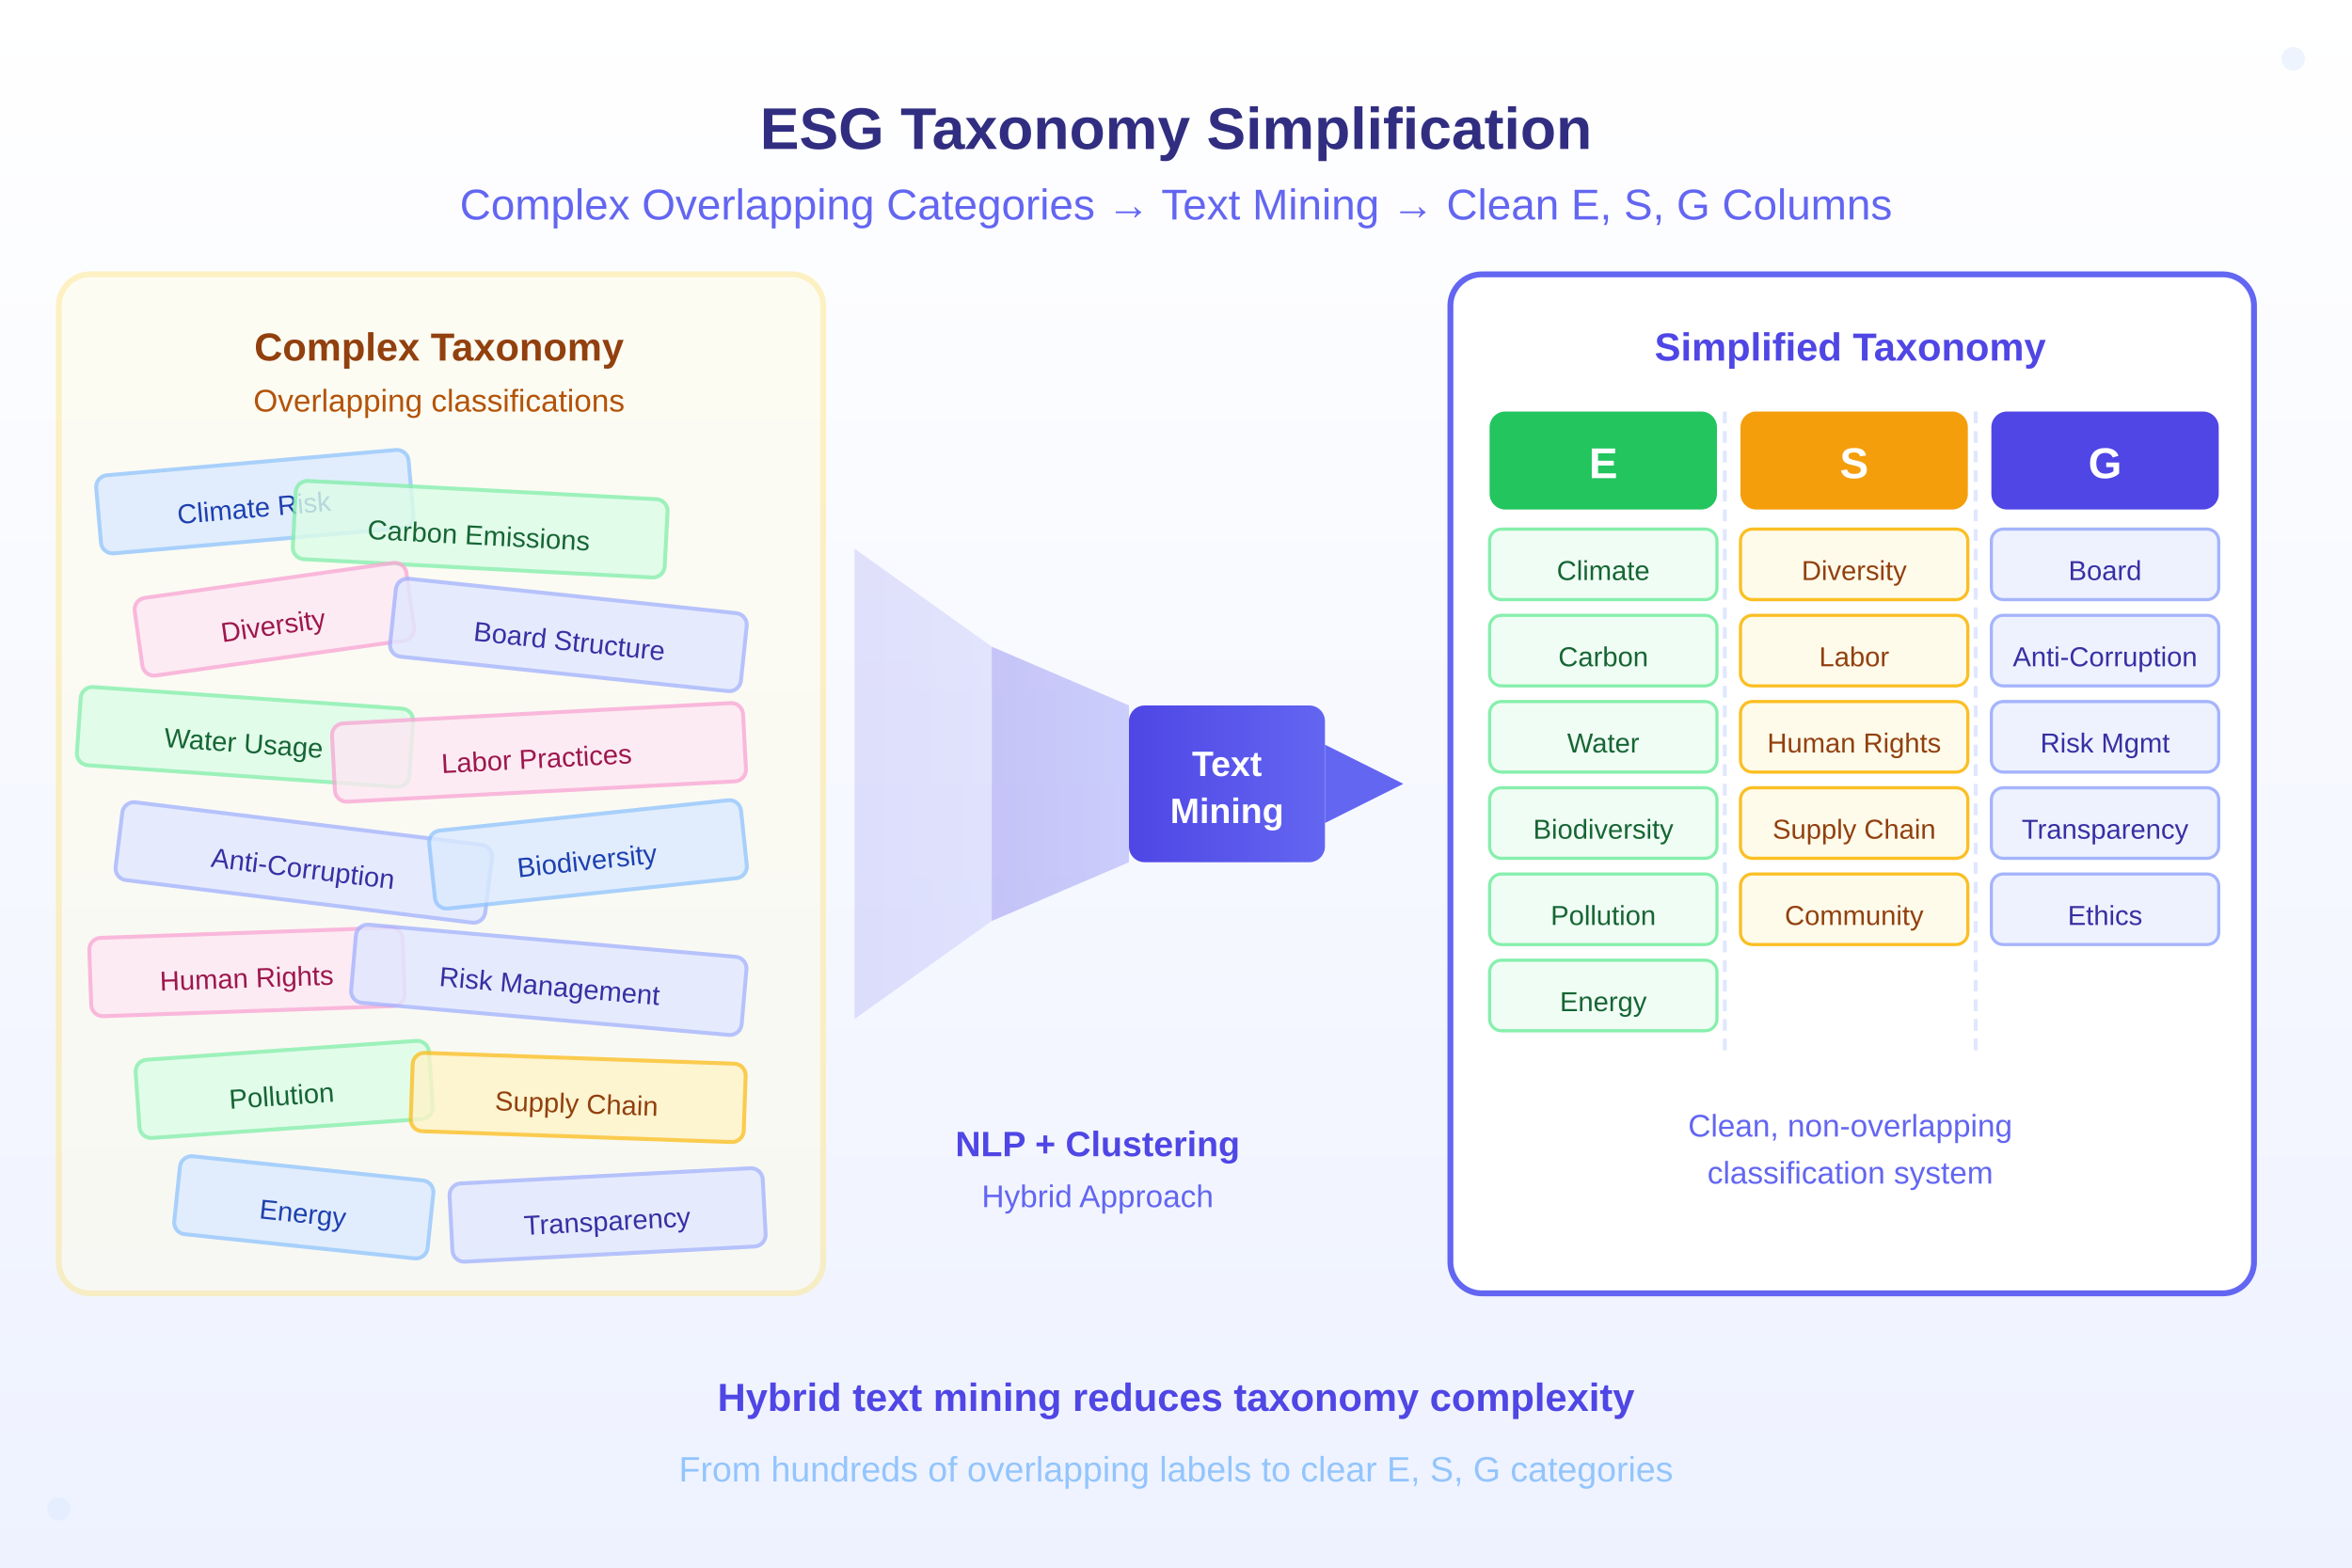
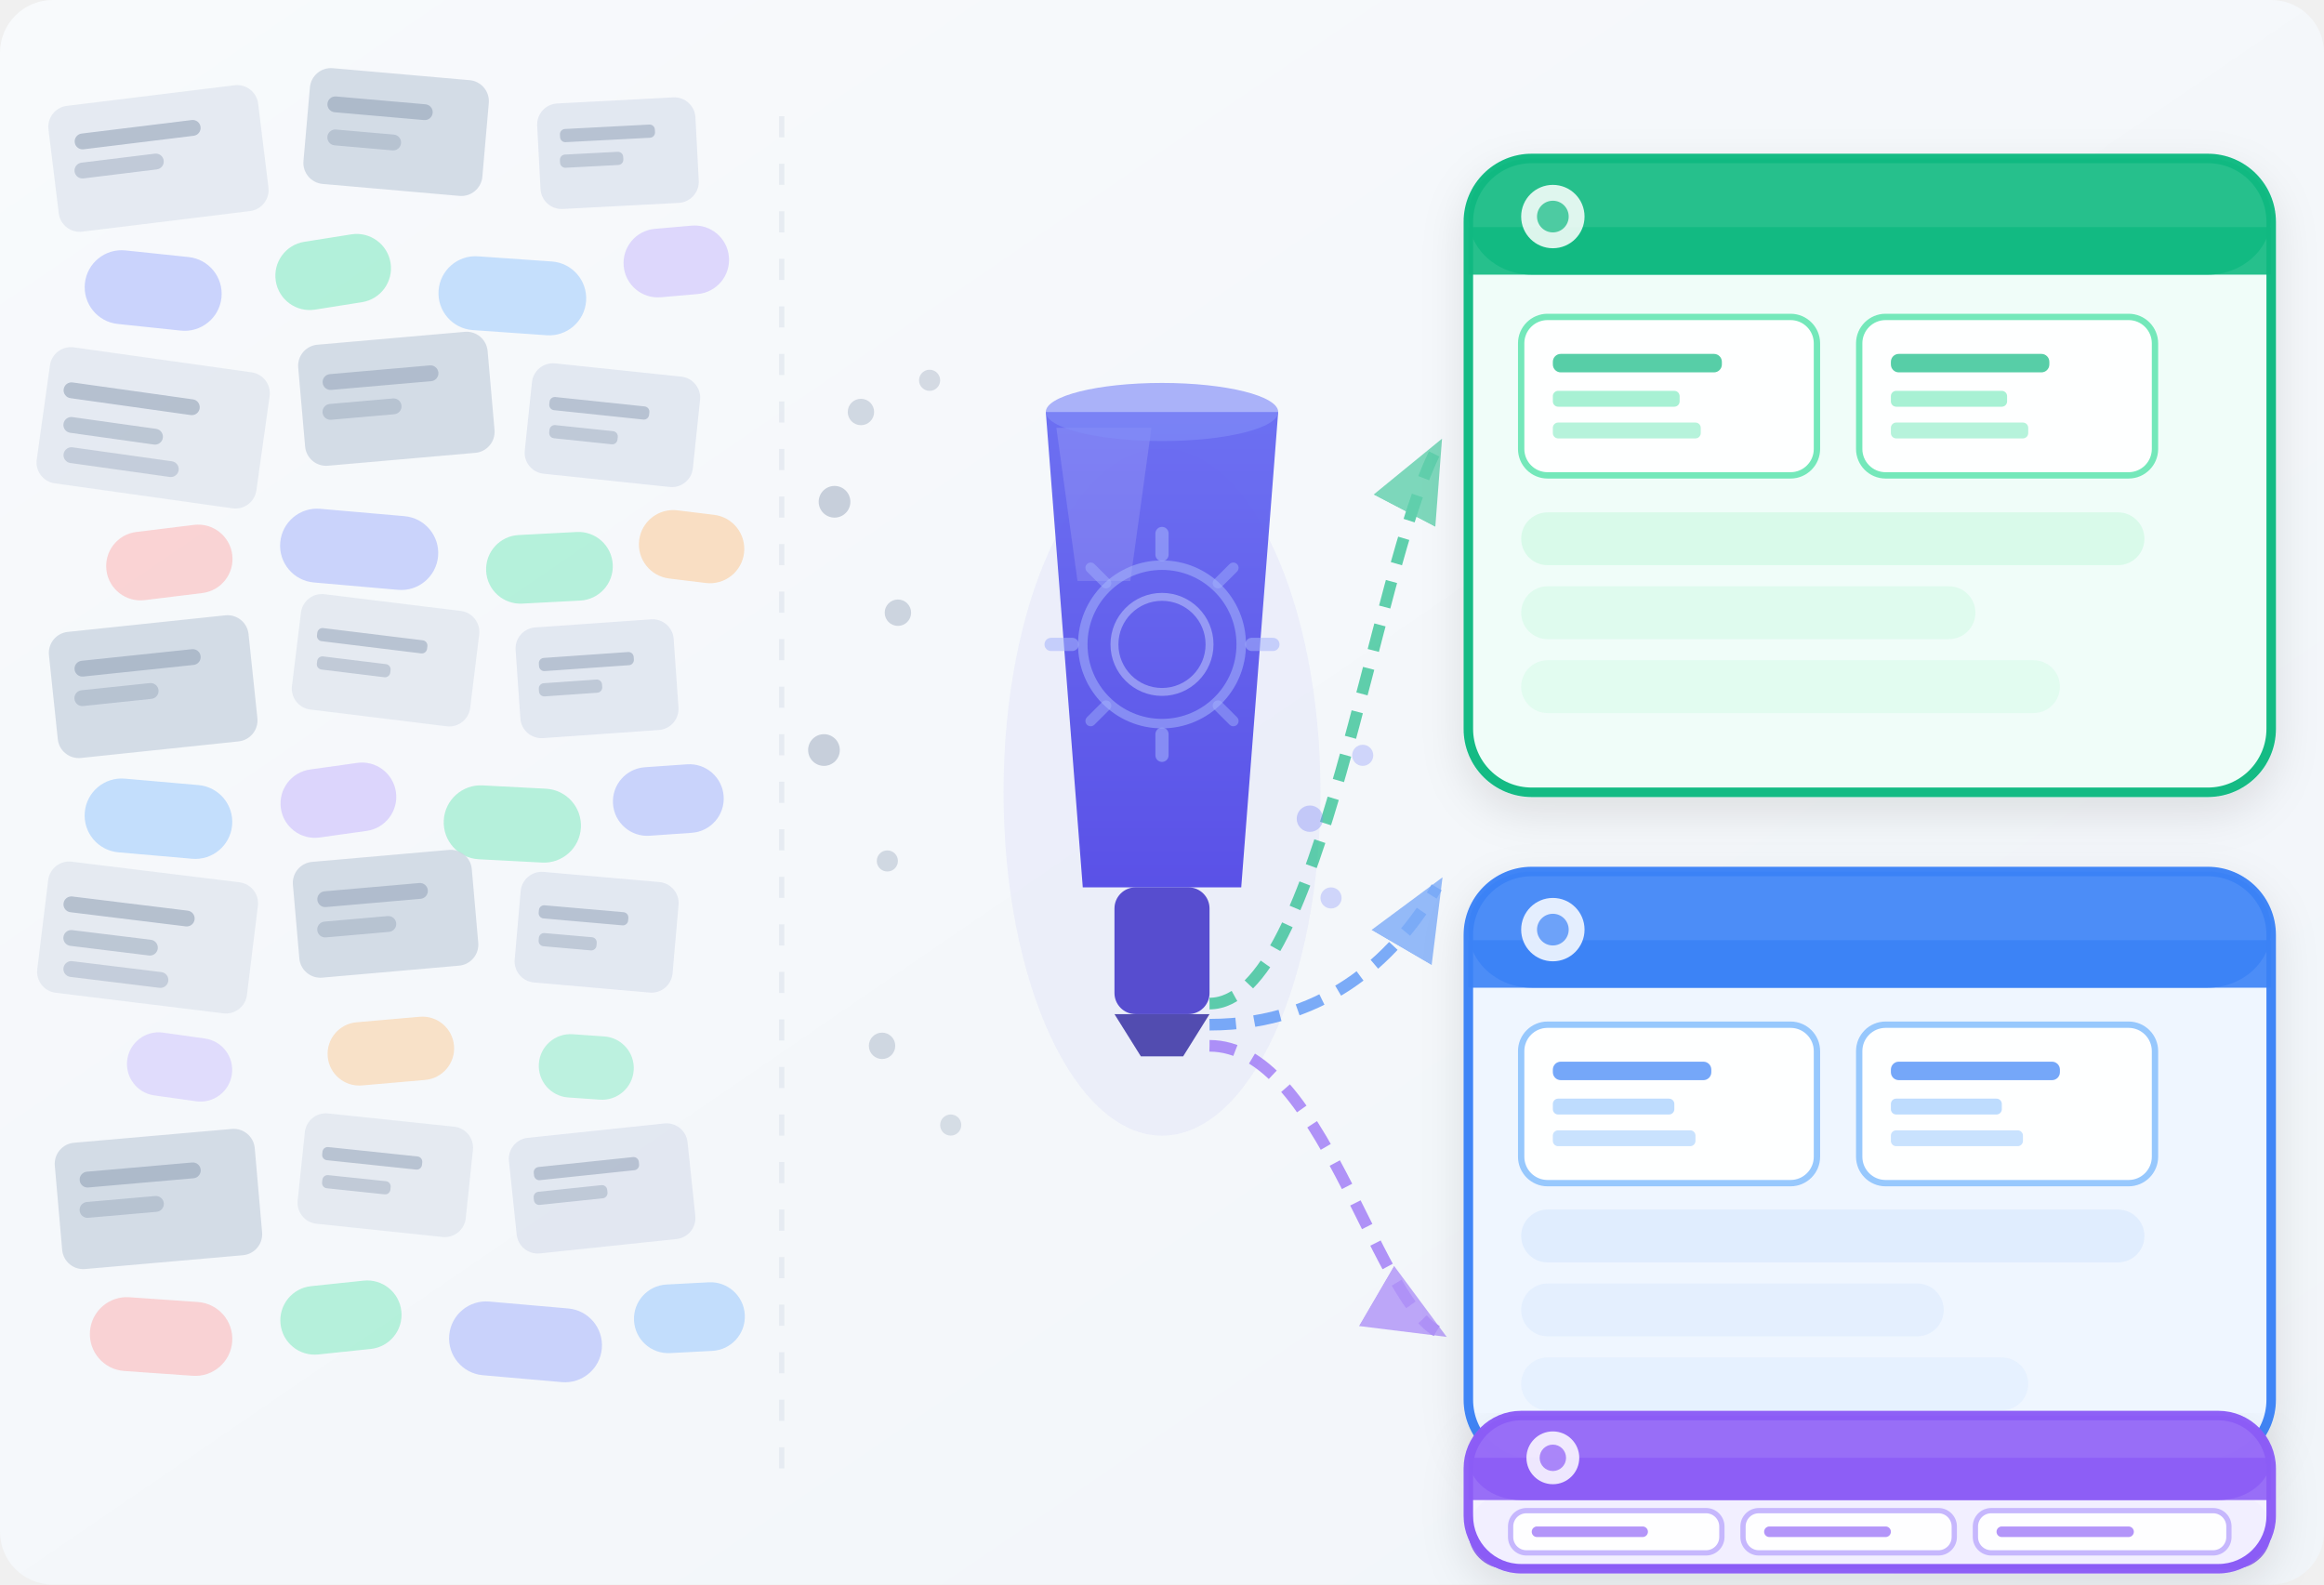
- <svg xmlns="http://www.w3.org/2000/svg" viewBox="0 0 600 400">
+ <svg xmlns="http://www.w3.org/2000/svg" viewBox="0 0 440 300" width="440" height="300">
  <defs>
-     <linearGradient id="bg" x1="0" y1="0" x2="0" y2="1">
-       <stop offset="0%" stop-color="#ffffff" />
-       <stop offset="100%" stop-color="#eef2ff" />
+     <linearGradient id="bgGrad" x1="0%" y1="0%" x2="100%" y2="100%">
+       <stop offset="0%" style="stop-color:#f8fafc;stop-opacity:1" />
+       <stop offset="100%" style="stop-color:#f1f5f9;stop-opacity:1" />
    </linearGradient>
-     <linearGradient id="funnel" x1="0" y1="0" x2="1" y2="0">
-       <stop offset="0%" stop-color="#4f46e5" />
-       <stop offset="100%" stop-color="#6366f1" />
+     <linearGradient id="funnelGrad" x1="0%" y1="0%" x2="0%" y2="100%">
+       <stop offset="0%" style="stop-color:#6366f1;stop-opacity:1" />
+       <stop offset="100%" style="stop-color:#4f46e5;stop-opacity:1" />
    </linearGradient>
+     <filter id="clusterShadow" x="-12%" y="-12%" width="124%" height="124%">
+       <feDropShadow dx="0" dy="3" stdDeviation="4" flood-color="#0000001a" />
+     </filter>
+     <filter id="funnelGlow" x="-30%" y="-20%" width="160%" height="140%">
+       <feGaussianBlur stdDeviation="3" result="blur" />
+       <feComposite in="SourceGraphic" in2="blur" operator="over" />
+     </filter>
+     <marker id="arrowGreen" markerWidth="8" markerHeight="8" refX="6" refY="4" orient="auto">
+       <polygon points="0 1, 7 4, 0 7" fill="#10b981" opacity="0.8" />
+     </marker>
+     <marker id="arrowBlue" markerWidth="8" markerHeight="8" refX="6" refY="4" orient="auto">
+       <polygon points="0 1, 7 4, 0 7" fill="#3b82f6" opacity="0.8" />
+     </marker>
+     <marker id="arrowPurple" markerWidth="8" markerHeight="8" refX="6" refY="4" orient="auto">
+       <polygon points="0 1, 7 4, 0 7" fill="#8b5cf6" opacity="0.8" />
+     </marker>
  </defs>
-   <rect width="600" height="400" fill="url(#bg)" />
-   <text x="300" y="38" font-family="Arial, sans-serif" font-size="15" fill="#312e81" text-anchor="middle" font-weight="bold">ESG Taxonomy Simplification</text>
-   <text x="300" y="56" font-family="Arial, sans-serif" font-size="11" fill="#6366f1" text-anchor="middle">Complex Overlapping Categories → Text Mining → Clean E, S, G Columns</text>
-   <g transform="translate(15, 70)">
-     <rect x="0" y="0" width="195" height="260" rx="8" fill="#fefce8" stroke="#fde68a" stroke-width="1.5" opacity="0.5" />
-     <text x="97" y="22" font-family="Arial, sans-serif" font-size="10" fill="#92400e" text-anchor="middle" font-weight="bold">Complex Taxonomy</text>
-     <text x="97" y="35" font-family="Arial, sans-serif" font-size="8" fill="#b45309" text-anchor="middle">Overlapping classifications</text>
-     <rect x="10" y="48" width="80" height="20" rx="3" fill="#dbeafe" stroke="#93c5fd" stroke-width="1" transform="rotate(-5 50 58)" opacity="0.8" />
-     <text x="50" y="62" font-family="Arial, sans-serif" font-size="7" fill="#1e40af" text-anchor="middle" transform="rotate(-5 50 62)">Climate Risk</text>
-     <rect x="60" y="55" width="95" height="20" rx="3" fill="#dcfce7" stroke="#86efac" stroke-width="1" transform="rotate(3 107 65)" opacity="0.8" />
-     <text x="107" y="69" font-family="Arial, sans-serif" font-size="7" fill="#166534" text-anchor="middle" transform="rotate(3 107 69)">Carbon Emissions</text>
-     <rect x="20" y="78" width="70" height="20" rx="3" fill="#fce7f3" stroke="#f9a8d4" stroke-width="1" transform="rotate(-8 55 88)" opacity="0.8" />
-     <text x="55" y="92" font-family="Arial, sans-serif" font-size="7" fill="#9d174d" text-anchor="middle" transform="rotate(-8 55 92)">Diversity</text>
-     <rect x="85" y="82" width="90" height="20" rx="3" fill="#e0e7ff" stroke="#a5b4fc" stroke-width="1" transform="rotate(6 130 92)" opacity="0.8" />
-     <text x="130" y="96" font-family="Arial, sans-serif" font-size="7" fill="#3730a3" text-anchor="middle" transform="rotate(6 130 96)">Board Structure</text>
-     <rect x="5" y="108" width="85" height="20" rx="3" fill="#dcfce7" stroke="#86efac" stroke-width="1" transform="rotate(4 47 118)" opacity="0.8" />
-     <text x="47" y="122" font-family="Arial, sans-serif" font-size="7" fill="#166534" text-anchor="middle" transform="rotate(4 47 122)">Water Usage</text>
-     <rect x="70" y="112" width="105" height="20" rx="3" fill="#fce7f3" stroke="#f9a8d4" stroke-width="1" transform="rotate(-3 122 122)" opacity="0.8" />
-     <text x="122" y="126" font-family="Arial, sans-serif" font-size="7" fill="#9d174d" text-anchor="middle" transform="rotate(-3 122 126)">Labor Practices</text>
-     <rect x="15" y="140" width="95" height="20" rx="3" fill="#e0e7ff" stroke="#a5b4fc" stroke-width="1" transform="rotate(7 62 150)" opacity="0.8" />
-     <text x="62" y="154" font-family="Arial, sans-serif" font-size="7" fill="#3730a3" text-anchor="middle" transform="rotate(7 62 154)">Anti-Corruption</text>
-     <rect x="95" y="138" width="80" height="20" rx="3" fill="#dbeafe" stroke="#93c5fd" stroke-width="1" transform="rotate(-6 135 148)" opacity="0.8" />
-     <text x="135" y="152" font-family="Arial, sans-serif" font-size="7" fill="#1e40af" text-anchor="middle" transform="rotate(-6 135 152)">Biodiversity</text>
-     <rect x="8" y="168" width="80" height="20" rx="3" fill="#fce7f3" stroke="#f9a8d4" stroke-width="1" transform="rotate(-2 48 178)" opacity="0.8" />
-     <text x="48" y="182" font-family="Arial, sans-serif" font-size="7" fill="#9d174d" text-anchor="middle" transform="rotate(-2 48 182)">Human Rights</text>
-     <rect x="75" y="170" width="100" height="20" rx="3" fill="#e0e7ff" stroke="#a5b4fc" stroke-width="1" transform="rotate(5 125 180)" opacity="0.8" />
-     <text x="125" y="184" font-family="Arial, sans-serif" font-size="7" fill="#3730a3" text-anchor="middle" transform="rotate(5 125 184)">Risk Management</text>
-     <rect x="20" y="198" width="75" height="20" rx="3" fill="#dcfce7" stroke="#86efac" stroke-width="1" transform="rotate(-4 57 208)" opacity="0.8" />
-     <text x="57" y="212" font-family="Arial, sans-serif" font-size="7" fill="#166534" text-anchor="middle" transform="rotate(-4 57 212)">Pollution</text>
-     <rect x="90" y="200" width="85" height="20" rx="3" fill="#fef3c7" stroke="#fbbf24" stroke-width="1" transform="rotate(2 132 210)" opacity="0.8" />
-     <text x="132" y="214" font-family="Arial, sans-serif" font-size="7" fill="#92400e" text-anchor="middle" transform="rotate(2 132 214)">Supply Chain</text>
-     <rect x="30" y="228" width="65" height="20" rx="3" fill="#dbeafe" stroke="#93c5fd" stroke-width="1" transform="rotate(6 62 238)" opacity="0.8" />
-     <text x="62" y="242" font-family="Arial, sans-serif" font-size="7" fill="#1e40af" text-anchor="middle" transform="rotate(6 62 242)">Energy</text>
-     <rect x="100" y="230" width="80" height="20" rx="3" fill="#e0e7ff" stroke="#a5b4fc" stroke-width="1" transform="rotate(-3 140 240)" opacity="0.8" />
-     <text x="140" y="244" font-family="Arial, sans-serif" font-size="7" fill="#3730a3" text-anchor="middle" transform="rotate(-3 140 244)">Transparency</text>
-   </g>
-   <g transform="translate(218, 130)">
-     <polygon points="0,10 0,130 35,105 35,35" fill="url(#funnel)" opacity="0.15" />
-     <polygon points="35,35 35,105 70,90 70,50" fill="url(#funnel)" opacity="0.3" />
-     <rect x="70" y="50" width="50" height="40" rx="4" fill="url(#funnel)" />
-     <text x="95" y="68" font-family="Arial, sans-serif" font-size="9" fill="#ffffff" text-anchor="middle" font-weight="bold">Text</text>
-     <text x="95" y="80" font-family="Arial, sans-serif" font-size="9" fill="#ffffff" text-anchor="middle" font-weight="bold">Mining</text>
-     <polygon points="120,60 120,80 140,70" fill="#6366f1" />
-   </g>
-   <text x="280" y="295" font-family="Arial, sans-serif" font-size="9" fill="#4f46e5" text-anchor="middle" font-weight="600">NLP + Clustering</text>
-   <text x="280" y="308" font-family="Arial, sans-serif" font-size="8" fill="#6366f1" text-anchor="middle">Hybrid Approach</text>
-   <g transform="translate(370, 70)">
-     <rect x="0" y="0" width="205" height="260" rx="8" fill="#ffffff" stroke="#6366f1" stroke-width="1.5" />
-     <text x="102" y="22" font-family="Arial, sans-serif" font-size="10" fill="#4f46e5" text-anchor="middle" font-weight="bold">Simplified Taxonomy</text>
-     <rect x="10" y="35" width="58" height="25" rx="4" fill="#22c55e" />
-     <text x="39" y="52" font-family="Arial, sans-serif" font-size="11" fill="#ffffff" text-anchor="middle" font-weight="bold">E</text>
-     <rect x="10" y="65" width="58" height="18" rx="3" fill="#f0fdf4" stroke="#86efac" stroke-width="0.8" />
-     <text x="39" y="78" font-family="Arial, sans-serif" font-size="7" fill="#166534" text-anchor="middle">Climate</text>
-     <rect x="10" y="87" width="58" height="18" rx="3" fill="#f0fdf4" stroke="#86efac" stroke-width="0.8" />
-     <text x="39" y="100" font-family="Arial, sans-serif" font-size="7" fill="#166534" text-anchor="middle">Carbon</text>
-     <rect x="10" y="109" width="58" height="18" rx="3" fill="#f0fdf4" stroke="#86efac" stroke-width="0.8" />
-     <text x="39" y="122" font-family="Arial, sans-serif" font-size="7" fill="#166534" text-anchor="middle">Water</text>
-     <rect x="10" y="131" width="58" height="18" rx="3" fill="#f0fdf4" stroke="#86efac" stroke-width="0.8" />
-     <text x="39" y="144" font-family="Arial, sans-serif" font-size="7" fill="#166534" text-anchor="middle">Biodiversity</text>
-     <rect x="10" y="153" width="58" height="18" rx="3" fill="#f0fdf4" stroke="#86efac" stroke-width="0.8" />
-     <text x="39" y="166" font-family="Arial, sans-serif" font-size="7" fill="#166534" text-anchor="middle">Pollution</text>
-     <rect x="10" y="175" width="58" height="18" rx="3" fill="#f0fdf4" stroke="#86efac" stroke-width="0.8" />
-     <text x="39" y="188" font-family="Arial, sans-serif" font-size="7" fill="#166534" text-anchor="middle">Energy</text>
-     <rect x="74" y="35" width="58" height="25" rx="4" fill="#f59e0b" />
-     <text x="103" y="52" font-family="Arial, sans-serif" font-size="11" fill="#ffffff" text-anchor="middle" font-weight="bold">S</text>
-     <rect x="74" y="65" width="58" height="18" rx="3" fill="#fffbeb" stroke="#fbbf24" stroke-width="0.8" />
-     <text x="103" y="78" font-family="Arial, sans-serif" font-size="7" fill="#92400e" text-anchor="middle">Diversity</text>
-     <rect x="74" y="87" width="58" height="18" rx="3" fill="#fffbeb" stroke="#fbbf24" stroke-width="0.8" />
-     <text x="103" y="100" font-family="Arial, sans-serif" font-size="7" fill="#92400e" text-anchor="middle">Labor</text>
-     <rect x="74" y="109" width="58" height="18" rx="3" fill="#fffbeb" stroke="#fbbf24" stroke-width="0.8" />
-     <text x="103" y="122" font-family="Arial, sans-serif" font-size="7" fill="#92400e" text-anchor="middle">Human Rights</text>
-     <rect x="74" y="131" width="58" height="18" rx="3" fill="#fffbeb" stroke="#fbbf24" stroke-width="0.8" />
-     <text x="103" y="144" font-family="Arial, sans-serif" font-size="7" fill="#92400e" text-anchor="middle">Supply Chain</text>
-     <rect x="74" y="153" width="58" height="18" rx="3" fill="#fffbeb" stroke="#fbbf24" stroke-width="0.8" />
-     <text x="103" y="166" font-family="Arial, sans-serif" font-size="7" fill="#92400e" text-anchor="middle">Community</text>
-     <rect x="138" y="35" width="58" height="25" rx="4" fill="#4f46e5" />
-     <text x="167" y="52" font-family="Arial, sans-serif" font-size="11" fill="#ffffff" text-anchor="middle" font-weight="bold">G</text>
-     <rect x="138" y="65" width="58" height="18" rx="3" fill="#eef2ff" stroke="#a5b4fc" stroke-width="0.8" />
-     <text x="167" y="78" font-family="Arial, sans-serif" font-size="7" fill="#3730a3" text-anchor="middle">Board</text>
-     <rect x="138" y="87" width="58" height="18" rx="3" fill="#eef2ff" stroke="#a5b4fc" stroke-width="0.8" />
-     <text x="167" y="100" font-family="Arial, sans-serif" font-size="7" fill="#3730a3" text-anchor="middle">Anti-Corruption</text>
-     <rect x="138" y="109" width="58" height="18" rx="3" fill="#eef2ff" stroke="#a5b4fc" stroke-width="0.8" />
-     <text x="167" y="122" font-family="Arial, sans-serif" font-size="7" fill="#3730a3" text-anchor="middle">Risk Mgmt</text>
-     <rect x="138" y="131" width="58" height="18" rx="3" fill="#eef2ff" stroke="#a5b4fc" stroke-width="0.8" />
-     <text x="167" y="144" font-family="Arial, sans-serif" font-size="7" fill="#3730a3" text-anchor="middle">Transparency</text>
-     <rect x="138" y="153" width="58" height="18" rx="3" fill="#eef2ff" stroke="#a5b4fc" stroke-width="0.8" />
-     <text x="167" y="166" font-family="Arial, sans-serif" font-size="7" fill="#3730a3" text-anchor="middle">Ethics</text>
-     <line x1="70" y1="35" x2="70" y2="200" stroke="#e0e7ff" stroke-width="1" stroke-dasharray="3,2" />
-     <line x1="134" y1="35" x2="134" y2="200" stroke="#e0e7ff" stroke-width="1" stroke-dasharray="3,2" />
-     <text x="102" y="220" font-family="Arial, sans-serif" font-size="8" fill="#6366f1" text-anchor="middle">Clean, non-overlapping</text>
-     <text x="102" y="232" font-family="Arial, sans-serif" font-size="8" fill="#6366f1" text-anchor="middle">classification system</text>
-   </g>
-   <text x="300" y="360" font-family="Arial, sans-serif" font-size="10" fill="#4f46e5" text-anchor="middle" font-weight="600">Hybrid text mining reduces taxonomy complexity</text>
-   <text x="300" y="378" font-family="Arial, sans-serif" font-size="9" fill="#93c5fd" text-anchor="middle">From hundreds of overlapping labels to clear E, S, G categories</text>
-   <circle cx="15" cy="385" r="3" fill="#dbeafe" opacity="0.5" />
-   <circle cx="585" cy="15" r="3" fill="#dbeafe" opacity="0.5" />
+   <rect width="440" height="300" fill="url(#bgGrad)" rx="10" />
+   <rect x="10" y="18" width="40" height="24" rx="4" fill="#e2e8f0" opacity="0.85" transform="rotate(-7,30,30)" />
+   <rect x="14" y="24" width="24" height="3" rx="1.5" fill="#94a3b8" opacity="0.6" transform="rotate(-7,26,25)" />
+   <rect x="14" y="30" width="17" height="3" rx="1.5" fill="#94a3b8" opacity="0.45" transform="rotate(-7,22,31)" />
+   <rect x="58" y="14" width="34" height="22" rx="4" fill="#cbd5e1" opacity="0.8" transform="rotate(5,75,25)" />
+   <rect x="62" y="19" width="20" height="3" rx="1.5" fill="#94a3b8" opacity="0.6" transform="rotate(5,72,20)" />
+   <rect x="62" y="25" width="14" height="3" rx="1.5" fill="#94a3b8" opacity="0.45" transform="rotate(5,69,26)" />
+   <rect x="102" y="19" width="30" height="20" rx="4" fill="#dde3ef" opacity="0.8" transform="rotate(-3,117,29)" />
+   <rect x="106" y="24" width="18" height="2.5" rx="1" fill="#94a3b8" opacity="0.55" transform="rotate(-3,115,25)" />
+   <rect x="106" y="29" width="12" height="2.5" rx="1" fill="#94a3b8" opacity="0.45" transform="rotate(-3,112,30)" />
+   <rect x="16" y="48" width="26" height="14" rx="7" fill="#a5b4fc" opacity="0.55" transform="rotate(6,29,55)" />
+   <rect x="52" y="45" width="22" height="13" rx="6.5" fill="#6ee7b7" opacity="0.5" transform="rotate(-9,63,51)" />
+   <rect x="83" y="49" width="28" height="14" rx="7" fill="#93c5fd" opacity="0.5" transform="rotate(4,97,56)" />
+   <rect x="118" y="43" width="20" height="13" rx="6.5" fill="#c4b5fd" opacity="0.5" transform="rotate(-5,128,49)" />
+   <rect x="8" y="68" width="42" height="26" rx="4" fill="#e2e8f0" opacity="0.85" transform="rotate(8,29,81)" />
+   <rect x="12" y="74" width="26" height="3" rx="1.5" fill="#94a3b8" opacity="0.6" transform="rotate(8,25,75)" />
+   <rect x="12" y="80" width="19" height="3" rx="1.5" fill="#94a3b8" opacity="0.5" transform="rotate(8,21,81)" />
+   <rect x="12" y="86" width="22" height="3" rx="1.5" fill="#94a3b8" opacity="0.4" transform="rotate(8,23,87)" />
+   <rect x="57" y="64" width="36" height="23" rx="4" fill="#cbd5e1" opacity="0.8" transform="rotate(-5,75,75)" />
+   <rect x="61" y="70" width="22" height="3" rx="1.5" fill="#94a3b8" opacity="0.55" transform="rotate(-5,72,71)" />
+   <rect x="61" y="76" width="15" height="3" rx="1.5" fill="#94a3b8" opacity="0.45" transform="rotate(-5,68,77)" />
+   <rect x="100" y="70" width="32" height="21" rx="4" fill="#dde3ef" opacity="0.8" transform="rotate(6,116,80)" />
+   <rect x="104" y="76" width="19" height="2.5" rx="1" fill="#94a3b8" opacity="0.55" transform="rotate(6,113,77)" />
+   <rect x="104" y="81" width="13" height="2.5" rx="1" fill="#94a3b8" opacity="0.45" transform="rotate(6,110,82)" />
+   <rect x="20" y="100" width="24" height="13" rx="6.5" fill="#fca5a5" opacity="0.45" transform="rotate(-7,32,106)" />
+   <rect x="53" y="97" width="30" height="14" rx="7" fill="#a5b4fc" opacity="0.55" transform="rotate(5,68,104)" />
+   <rect x="92" y="101" width="24" height="13" rx="6.5" fill="#6ee7b7" opacity="0.48" transform="rotate(-3,104,107)" />
+   <rect x="121" y="97" width="20" height="13" rx="6.5" fill="#fdba74" opacity="0.42" transform="rotate(7,131,103)" />
+   <rect x="10" y="118" width="38" height="24" rx="4" fill="#cbd5e1" opacity="0.8" transform="rotate(-6,29,130)" />
+   <rect x="14" y="124" width="24" height="3" rx="1.5" fill="#94a3b8" opacity="0.6" transform="rotate(-6,26,125)" />
+   <rect x="14" y="130" width="16" height="3" rx="1.5" fill="#94a3b8" opacity="0.45" transform="rotate(-6,22,131)" />
+   <rect x="56" y="114" width="34" height="22" rx="4" fill="#e2e8f0" opacity="0.85" transform="rotate(7,73,125)" />
+   <rect x="60" y="120" width="21" height="2.5" rx="1" fill="#94a3b8" opacity="0.55" transform="rotate(7,70,121)" />
+   <rect x="60" y="125" width="14" height="2.5" rx="1" fill="#94a3b8" opacity="0.45" transform="rotate(7,67,126)" />
+   <rect x="98" y="118" width="30" height="21" rx="4" fill="#dde3ef" opacity="0.8" transform="rotate(-4,113,128)" />
+   <rect x="102" y="124" width="18" height="2.5" rx="1" fill="#94a3b8" opacity="0.55" transform="rotate(-4,111,125)" />
+   <rect x="102" y="129" width="12" height="2.5" rx="1" fill="#94a3b8" opacity="0.45" transform="rotate(-4,108,130)" />
+   <rect x="16" y="148" width="28" height="14" rx="7" fill="#93c5fd" opacity="0.52" transform="rotate(5,30,155)" />
+   <rect x="53" y="145" width="22" height="13" rx="6.5" fill="#c4b5fd" opacity="0.52" transform="rotate(-8,64,151)" />
+   <rect x="84" y="149" width="26" height="14" rx="7" fill="#6ee7b7" opacity="0.48" transform="rotate(3,97,156)" />
+   <rect x="116" y="145" width="21" height="13" rx="6.5" fill="#a5b4fc" opacity="0.55" transform="rotate(-4,126,151)" />
+   <rect x="8" y="165" width="40" height="25" rx="4" fill="#e2e8f0" opacity="0.85" transform="rotate(7,28,177)" />
+   <rect x="12" y="171" width="25" height="3" rx="1.5" fill="#94a3b8" opacity="0.6" transform="rotate(7,24,172)" />
+   <rect x="12" y="177" width="18" height="3" rx="1.5" fill="#94a3b8" opacity="0.5" transform="rotate(7,21,178)" />
+   <rect x="12" y="183" width="20" height="3" rx="1.5" fill="#94a3b8" opacity="0.4" transform="rotate(7,22,184)" />
+   <rect x="56" y="162" width="34" height="22" rx="4" fill="#cbd5e1" opacity="0.8" transform="rotate(-5,73,173)" />
+   <rect x="60" y="168" width="21" height="3" rx="1.5" fill="#94a3b8" opacity="0.55" transform="rotate(-5,70,169)" />
+   <rect x="60" y="174" width="15" height="3" rx="1.5" fill="#94a3b8" opacity="0.45" transform="rotate(-5,67,175)" />
+   <rect x="98" y="166" width="30" height="21" rx="4" fill="#dde3ef" opacity="0.8" transform="rotate(5,113,176)" />
+   <rect x="102" y="172" width="17" height="2.5" rx="1" fill="#94a3b8" opacity="0.55" transform="rotate(5,110,173)" />
+   <rect x="102" y="177" width="11" height="2.5" rx="1" fill="#94a3b8" opacity="0.45" transform="rotate(5,107,178)" />
+   <rect x="24" y="196" width="20" height="12" rx="6" fill="#c4b5fd" opacity="0.42" transform="rotate(8,34,202)" />
+   <rect x="62" y="193" width="24" height="12" rx="6" fill="#fdba74" opacity="0.38" transform="rotate(-5,74,199)" />
+   <rect x="102" y="196" width="18" height="12" rx="6" fill="#6ee7b7" opacity="0.42" transform="rotate(4,111,202)" />
+   <rect x="11" y="215" width="38" height="24" rx="4" fill="#cbd5e1" opacity="0.8" transform="rotate(-5,30,227)" />
+   <rect x="15" y="221" width="23" height="3" rx="1.5" fill="#94a3b8" opacity="0.6" transform="rotate(-5,26,222)" />
+   <rect x="15" y="227" width="16" height="3" rx="1.5" fill="#94a3b8" opacity="0.45" transform="rotate(-5,23,228)" />
+   <rect x="57" y="212" width="32" height="21" rx="4" fill="#e2e8f0" opacity="0.85" transform="rotate(6,73,222)" />
+   <rect x="61" y="218" width="19" height="2.5" rx="1" fill="#94a3b8" opacity="0.55" transform="rotate(6,70,219)" />
+   <rect x="61" y="223" width="13" height="2.5" rx="1" fill="#94a3b8" opacity="0.45" transform="rotate(6,67,224)" />
+   <rect x="97" y="214" width="34" height="22" rx="4" fill="#dde3ef" opacity="0.8" transform="rotate(-6,114,225)" />
+   <rect x="101" y="220" width="20" height="2.5" rx="1" fill="#94a3b8" opacity="0.55" transform="rotate(-6,111,221)" />
+   <rect x="101" y="225" width="14" height="2.5" rx="1" fill="#94a3b8" opacity="0.45" transform="rotate(-6,108,226)" />
+   <rect x="17" y="246" width="27" height="14" rx="7" fill="#fca5a5" opacity="0.45" transform="rotate(4,30,253)" />
+   <rect x="53" y="243" width="23" height="13" rx="6.5" fill="#6ee7b7" opacity="0.48" transform="rotate(-6,64,249)" />
+   <rect x="85" y="247" width="29" height="14" rx="7" fill="#a5b4fc" opacity="0.55" transform="rotate(5,99,254)" />
+   <rect x="120" y="243" width="21" height="13" rx="6.5" fill="#93c5fd" opacity="0.52" transform="rotate(-3,130,249)" />
+   <ellipse cx="220" cy="150" rx="30" ry="65" fill="#6366f1" opacity="0.07" />
+   <polygon points="198,78 242,78 235,168 205,168" fill="url(#funnelGrad)" opacity="0.93" />
+   <polygon points="200,81 218,81 214,110 204,110" fill="white" opacity="0.13" />
+   <ellipse cx="220" cy="78" rx="22" ry="5.5" fill="#818cf8" opacity="0.65" />
+   <rect x="211" y="168" width="18" height="24" rx="4" fill="#4338ca" opacity="0.88" />
+   <polygon points="211,192 229,192 224,200 216,200" fill="#3730a3" opacity="0.85" />
+   <circle cx="220" cy="122" r="15" fill="none" stroke="#a5b4fc" stroke-width="1.8" opacity="0.55" />
+   <circle cx="220" cy="122" r="9" fill="none" stroke="#c7d2fe" stroke-width="1.5" opacity="0.5" />
+   <line x1="220" y1="105" x2="220" y2="101" stroke="#a5b4fc" stroke-width="2.5" stroke-linecap="round" opacity="0.55" />
+   <line x1="220" y1="139" x2="220" y2="143" stroke="#a5b4fc" stroke-width="2.5" stroke-linecap="round" opacity="0.55" />
+   <line x1="203" y1="122" x2="199" y2="122" stroke="#a5b4fc" stroke-width="2.5" stroke-linecap="round" opacity="0.55" />
+   <line x1="237" y1="122" x2="241" y2="122" stroke="#a5b4fc" stroke-width="2.5" stroke-linecap="round" opacity="0.55" />
+   <line x1="209.4" y1="110.4" x2="206.5" y2="107.5" stroke="#a5b4fc" stroke-width="2" stroke-linecap="round" opacity="0.45" />
+   <line x1="230.6" y1="133.6" x2="233.5" y2="136.5" stroke="#a5b4fc" stroke-width="2" stroke-linecap="round" opacity="0.45" />
+   <line x1="230.6" y1="110.4" x2="233.5" y2="107.5" stroke="#a5b4fc" stroke-width="2" stroke-linecap="round" opacity="0.45" />
+   <line x1="209.4" y1="133.6" x2="206.5" y2="136.5" stroke="#a5b4fc" stroke-width="2" stroke-linecap="round" opacity="0.45" />
+   <circle cx="158" cy="95" r="3" fill="#94a3b8" opacity="0.48" />
+   <circle cx="170" cy="116" r="2.5" fill="#94a3b8" opacity="0.42" />
+   <circle cx="156" cy="142" r="3" fill="#94a3b8" opacity="0.48" />
+   <circle cx="168" cy="163" r="2" fill="#94a3b8" opacity="0.38" />
+   <circle cx="163" cy="78" r="2.5" fill="#94a3b8" opacity="0.38" />
+   <circle cx="176" cy="72" r="2" fill="#94a3b8" opacity="0.35" />
+   <circle cx="167" cy="198" r="2.5" fill="#94a3b8" opacity="0.38" />
+   <circle cx="180" cy="213" r="2" fill="#94a3b8" opacity="0.32" />
+   <path d="M229,190 C250,190 260,108 272,85" stroke="#10b981" stroke-width="2.2" fill="none" opacity="0.65" stroke-dasharray="5,3.5" marker-end="url(#arrowGreen)" />
+   <path d="M229,194 C252,194 265,180 272,168" stroke="#3b82f6" stroke-width="2.2" fill="none" opacity="0.65" stroke-dasharray="5,3.5" marker-end="url(#arrowBlue)" />
+   <path d="M229,198 C250,198 260,245 272,252" stroke="#8b5cf6" stroke-width="2.2" fill="none" opacity="0.65" stroke-dasharray="5,3.5" marker-end="url(#arrowPurple)" />
+   <circle cx="248" cy="155" r="2.5" fill="#818cf8" opacity="0.38" />
+   <circle cx="258" cy="143" r="2" fill="#818cf8" opacity="0.32" />
+   <circle cx="252" cy="170" r="2" fill="#818cf8" opacity="0.32" />
+   <rect x="278" y="30" width="152" height="120" rx="12" fill="#f0fdf9" stroke="#10b981" stroke-width="1.8" filter="url(#clusterShadow)" opacity="0.97" />
+   <rect x="278" y="30" width="152" height="22" rx="12" fill="#10b981" opacity="0.9" />
+   <rect x="278" y="43" width="152" height="9" rx="0" fill="#10b981" opacity="0.9" />
+   <circle cx="294" cy="41" r="6" fill="white" opacity="0.85" />
+   <circle cx="294" cy="41" r="3" fill="#10b981" opacity="0.7" />
+   <rect x="288" y="60" width="56" height="30" rx="5" fill="white" stroke="#6ee7b7" stroke-width="1.2" opacity="0.95" />
+   <rect x="294" y="67" width="32" height="3.5" rx="1.5" fill="#10b981" opacity="0.7" />
+   <rect x="294" y="74" width="24" height="3" rx="1" fill="#6ee7b7" opacity="0.6" />
+   <rect x="294" y="80" width="28" height="3" rx="1" fill="#6ee7b7" opacity="0.5" />
+   <rect x="352" y="60" width="56" height="30" rx="5" fill="white" stroke="#6ee7b7" stroke-width="1.2" opacity="0.95" />
+   <rect x="358" y="67" width="30" height="3.5" rx="1.5" fill="#10b981" opacity="0.7" />
+   <rect x="358" y="74" width="22" height="3" rx="1" fill="#6ee7b7" opacity="0.6" />
+   <rect x="358" y="80" width="26" height="3" rx="1" fill="#6ee7b7" opacity="0.5" />
+   <rect x="288" y="97" width="118" height="10" rx="5" fill="#d1fae5" opacity="0.75" />
+   <rect x="288" y="111" width="86" height="10" rx="5" fill="#d1fae5" opacity="0.55" />
+   <rect x="288" y="125" width="102" height="10" rx="5" fill="#d1fae5" opacity="0.45" />
+   <rect x="278" y="165" width="152" height="112" rx="12" fill="#eff6ff" stroke="#3b82f6" stroke-width="1.8" filter="url(#clusterShadow)" opacity="0.97" />
+   <rect x="278" y="165" width="152" height="22" rx="12" fill="#3b82f6" opacity="0.9" />
+   <rect x="278" y="178" width="152" height="9" rx="0" fill="#3b82f6" opacity="0.9" />
+   <circle cx="294" cy="176" r="6" fill="white" opacity="0.85" />
+   <circle cx="294" cy="176" r="3" fill="#3b82f6" opacity="0.7" />
+   <rect x="288" y="194" width="56" height="30" rx="5" fill="white" stroke="#93c5fd" stroke-width="1.2" opacity="0.95" />
+   <rect x="294" y="201" width="30" height="3.5" rx="1.5" fill="#3b82f6" opacity="0.7" />
+   <rect x="294" y="208" width="23" height="3" rx="1" fill="#93c5fd" opacity="0.6" />
+   <rect x="294" y="214" width="27" height="3" rx="1" fill="#93c5fd" opacity="0.5" />
+   <rect x="352" y="194" width="56" height="30" rx="5" fill="white" stroke="#93c5fd" stroke-width="1.2" opacity="0.95" />
+   <rect x="358" y="201" width="32" height="3.5" rx="1.5" fill="#3b82f6" opacity="0.7" />
+   <rect x="358" y="208" width="21" height="3" rx="1" fill="#93c5fd" opacity="0.6" />
+   <rect x="358" y="214" width="25" height="3" rx="1" fill="#93c5fd" opacity="0.5" />
+   <rect x="288" y="229" width="118" height="10" rx="5" fill="#dbeafe" opacity="0.75" />
+   <rect x="288" y="243" width="80" height="10" rx="5" fill="#dbeafe" opacity="0.55" />
+   <rect x="288" y="257" width="96" height="10" rx="5" fill="#dbeafe" opacity="0.45" />
+   <rect x="278" y="283" width="152" height="14" rx="7" fill="#8b5cf6" opacity="0.88" />
+   <rect x="278" y="268" width="152" height="29" rx="10" fill="#f5f3ff" stroke="#8b5cf6" stroke-width="1.8" filter="url(#clusterShadow)" opacity="0.97" />
+   <rect x="278" y="268" width="152" height="16" rx="10" fill="#8b5cf6" opacity="0.88" />
+   <rect x="278" y="276" width="152" height="8" rx="0" fill="#8b5cf6" opacity="0.88" />
+   <circle cx="294" cy="276" r="5" fill="white" opacity="0.85" />
+   <circle cx="294" cy="276" r="2.5" fill="#8b5cf6" opacity="0.7" />
+   <rect x="286" y="286" width="40" height="8" rx="3" fill="white" stroke="#c4b5fd" stroke-width="1" opacity="0.95" />
+   <rect x="290" y="289" width="22" height="2" rx="1" fill="#8b5cf6" opacity="0.65" />
+   <rect x="330" y="286" width="40" height="8" rx="3" fill="white" stroke="#c4b5fd" stroke-width="1" opacity="0.95" />
+   <rect x="334" y="289" width="24" height="2" rx="1" fill="#8b5cf6" opacity="0.65" />
+   <rect x="374" y="286" width="48" height="8" rx="3" fill="white" stroke="#c4b5fd" stroke-width="1" opacity="0.95" />
+   <rect x="378" y="289" width="26" height="2" rx="1" fill="#8b5cf6" opacity="0.65" />
+   <line x1="148" y1="22" x2="148" y2="278" stroke="#cbd5e1" stroke-width="1" opacity="0.35" stroke-dasharray="4,5" />
</svg>
